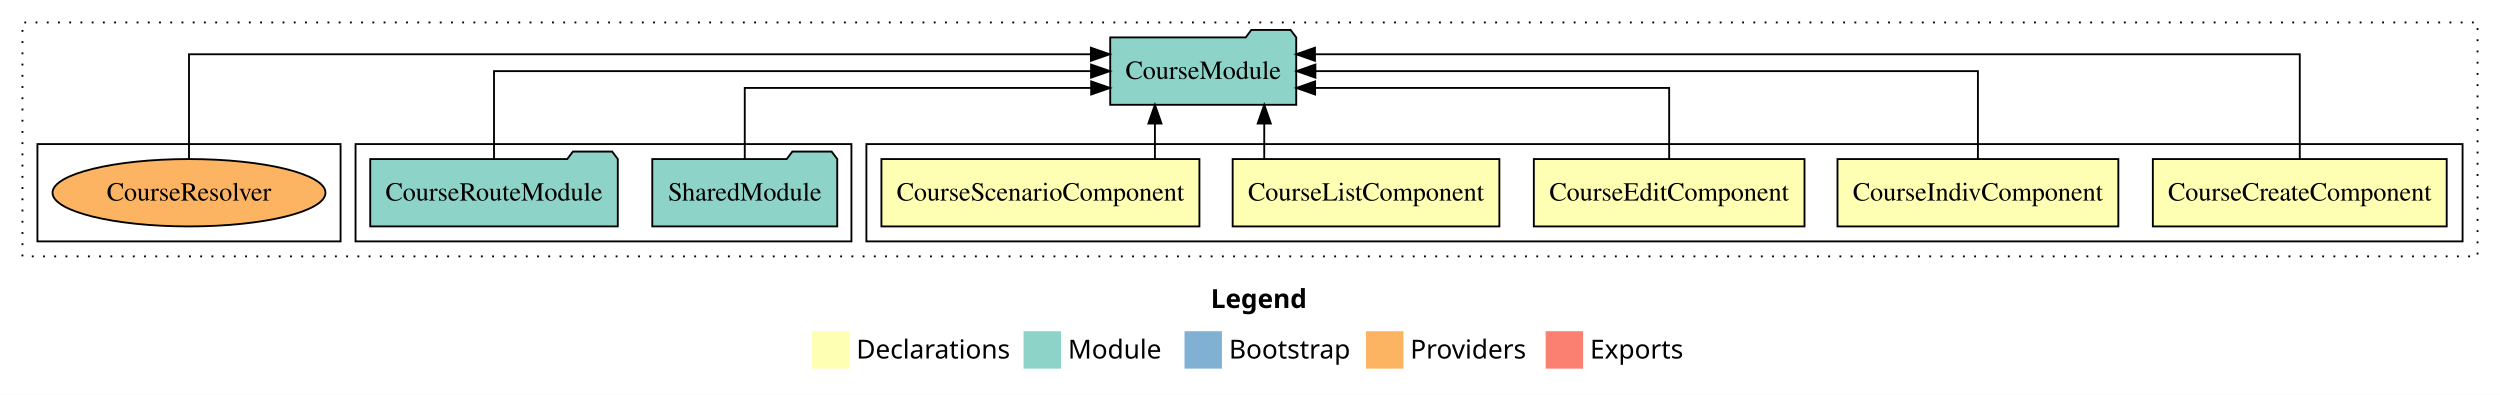
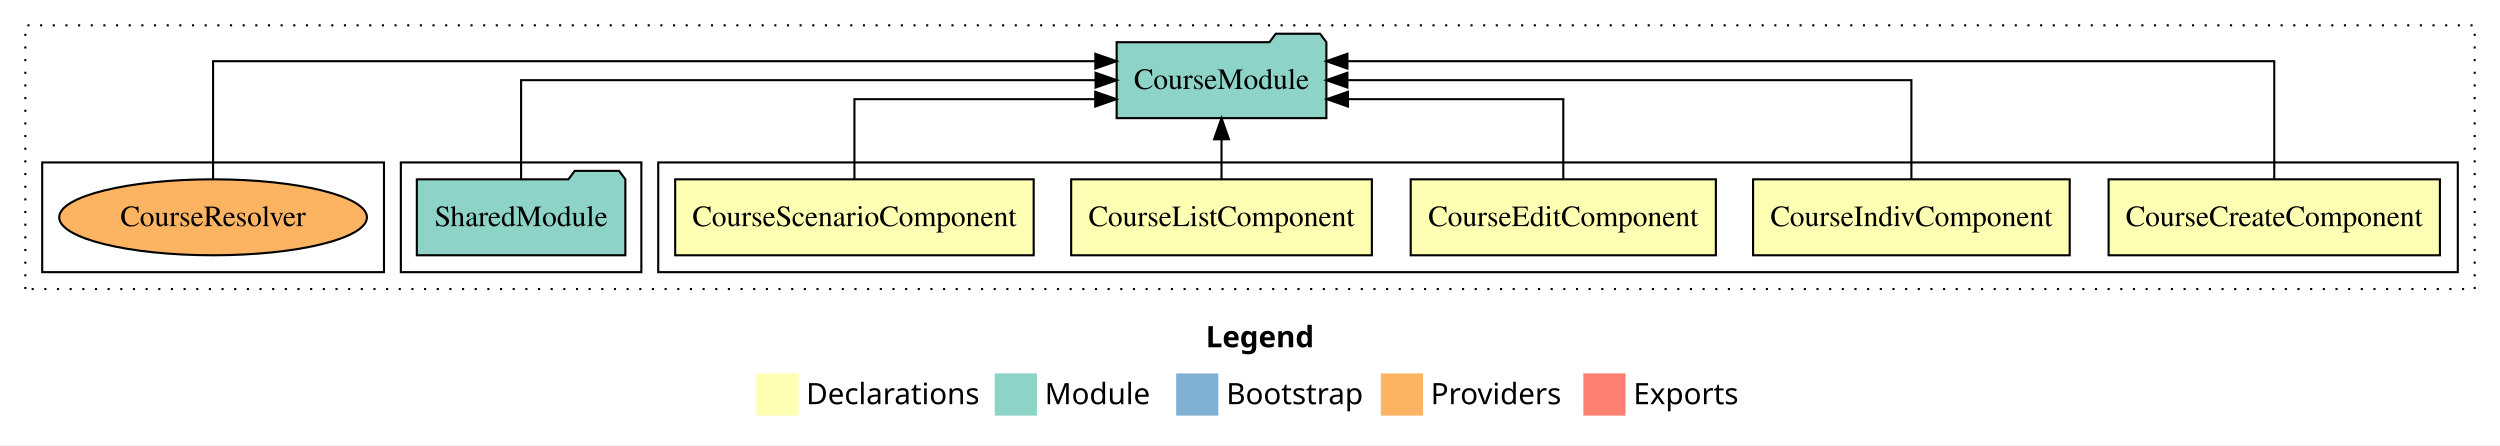
- <svg xmlns="http://www.w3.org/2000/svg" width="1336pt" height="211pt" viewBox="0.00 0.00 1336.00 211.00">
+ <svg xmlns="http://www.w3.org/2000/svg" width="1185pt" height="211pt" viewBox="0.00 0.00 1185.00 211.00">
  <g id="graph0" class="graph" transform="scale(1 1) rotate(0) translate(4 207)">
-     <polygon fill="#ffffff" stroke="transparent" points="-4,4 -4,-207 1332,-207 1332,4 -4,4" />
-     <text text-anchor="start" x="643.009" y="-42.4" font-family="sans-serif" font-weight="bold" font-size="14.00" fill="#000000">Legend</text>
-     <polygon fill="#ffffb3" stroke="transparent" points="430,-10 430,-30 450,-30 450,-10 430,-10" />
-     <text text-anchor="start" x="453.629" y="-15.4" font-family="sans-serif" font-size="14.00" fill="#000000">  Declarations</text>
-     <polygon fill="#8dd3c7" stroke="transparent" points="543,-10 543,-30 563,-30 563,-10 543,-10" />
-     <text text-anchor="start" x="566.725" y="-15.4" font-family="sans-serif" font-size="14.00" fill="#000000">  Module</text>
-     <polygon fill="#80b1d3" stroke="transparent" points="629,-10 629,-30 649,-30 649,-10 629,-10" />
-     <text text-anchor="start" x="652.781" y="-15.4" font-family="sans-serif" font-size="14.00" fill="#000000">  Bootstrap</text>
-     <polygon fill="#fdb462" stroke="transparent" points="726,-10 726,-30 746,-30 746,-10 726,-10" />
-     <text text-anchor="start" x="749.673" y="-15.4" font-family="sans-serif" font-size="14.00" fill="#000000">  Providers</text>
-     <polygon fill="#fb8072" stroke="transparent" points="822,-10 822,-30 842,-30 842,-10 822,-10" />
-     <text text-anchor="start" x="845.726" y="-15.4" font-family="sans-serif" font-size="14.00" fill="#000000">  Exports</text>
+     <polygon fill="#ffffff" stroke="transparent" points="-4,4 -4,-207 1181,-207 1181,4 -4,4" />
+     <text text-anchor="start" x="567.509" y="-42.4" font-family="sans-serif" font-weight="bold" font-size="14.00" fill="#000000">Legend</text>
+     <polygon fill="#ffffb3" stroke="transparent" points="354.5,-10 354.5,-30 374.5,-30 374.5,-10 354.5,-10" />
+     <text text-anchor="start" x="378.129" y="-15.4" font-family="sans-serif" font-size="14.00" fill="#000000">  Declarations</text>
+     <polygon fill="#8dd3c7" stroke="transparent" points="467.5,-10 467.5,-30 487.5,-30 487.5,-10 467.5,-10" />
+     <text text-anchor="start" x="491.225" y="-15.4" font-family="sans-serif" font-size="14.00" fill="#000000">  Module</text>
+     <polygon fill="#80b1d3" stroke="transparent" points="553.5,-10 553.5,-30 573.5,-30 573.5,-10 553.5,-10" />
+     <text text-anchor="start" x="577.281" y="-15.4" font-family="sans-serif" font-size="14.00" fill="#000000">  Bootstrap</text>
+     <polygon fill="#fdb462" stroke="transparent" points="650.5,-10 650.5,-30 670.5,-30 670.5,-10 650.5,-10" />
+     <text text-anchor="start" x="674.173" y="-15.4" font-family="sans-serif" font-size="14.00" fill="#000000">  Providers</text>
+     <polygon fill="#fb8072" stroke="transparent" points="746.5,-10 746.5,-30 766.5,-30 766.5,-10 746.5,-10" />
+     <text text-anchor="start" x="770.226" y="-15.4" font-family="sans-serif" font-size="14.00" fill="#000000">  Exports</text>
    <g id="clust1" class="cluster">
-       <polygon fill="none" stroke="#000000" stroke-dasharray="1,5" points="8,-70 8,-195 1320,-195 1320,-70 8,-70" />
+       <polygon fill="none" stroke="#000000" stroke-dasharray="1,5" points="8,-70 8,-195 1169,-195 1169,-70 8,-70" />
    </g>
    <g id="clust2" class="cluster">
-       <polygon fill="none" stroke="#000000" points="459,-78 459,-130 1312,-130 1312,-78 459,-78" />
+       <polygon fill="none" stroke="#000000" points="308,-78 308,-130 1161,-130 1161,-78 308,-78" />
    </g>
    <g id="clust8" class="cluster">
-       <polygon fill="none" stroke="#000000" points="186,-78 186,-130 451,-130 451,-78 186,-78" />
+       <polygon fill="none" stroke="#000000" points="186,-78 186,-130 300,-130 300,-78 186,-78" />
    </g>
    <g id="clust11" class="cluster">
      <polygon fill="none" stroke="#000000" points="16,-78 16,-130 178,-130 178,-78 16,-78" />
    </g>
    <g id="node1" class="node">
-       <polygon fill="#ffffb3" stroke="#000000" points="1303.521,-122 1146.479,-122 1146.479,-86 1303.521,-86 1303.521,-122" />
-       <text text-anchor="middle" x="1225" y="-99.8" font-family="Times,serif" font-size="14.00" fill="#000000">CourseCreateComponent</text>
+       <polygon fill="#ffffb3" stroke="#000000" points="1152.521,-122 995.479,-122 995.479,-86 1152.521,-86 1152.521,-122" />
+       <text text-anchor="middle" x="1074" y="-99.8" font-family="Times,serif" font-size="14.00" fill="#000000">CourseCreateComponent</text>
    </g>
    <g id="node6" class="node">
-       <polygon fill="#8dd3c7" stroke="#000000" points="688.706,-187 685.706,-191 664.706,-191 661.706,-187 589.294,-187 589.294,-151 688.706,-151 688.706,-187" />
-       <text text-anchor="middle" x="639" y="-164.8" font-family="Times,serif" font-size="14.00" fill="#000000">CourseModule</text>
+       <polygon fill="#8dd3c7" stroke="#000000" points="624.706,-187 621.706,-191 600.706,-191 597.706,-187 525.294,-187 525.294,-151 624.706,-151 624.706,-187" />
+       <text text-anchor="middle" x="575" y="-164.8" font-family="Times,serif" font-size="14.00" fill="#000000">CourseModule</text>
    </g>
    <g id="edge1" class="edge">
-       <path fill="none" stroke="#000000" d="M1225,-122.292C1225,-144.206 1225,-178 1225,-178 1225,-178 698.709,-178 698.709,-178" />
-       <polygon fill="#000000" stroke="#000000" points="698.709,-174.5 688.709,-178 698.709,-181.5 698.709,-174.5" />
+       <path fill="none" stroke="#000000" d="M1074,-122.292C1074,-144.206 1074,-178 1074,-178 1074,-178 634.67,-178 634.67,-178" />
+       <polygon fill="#000000" stroke="#000000" points="634.67,-174.5 624.67,-178 634.67,-181.5 634.67,-174.5" />
    </g>
    <g id="node2" class="node">
-       <polygon fill="#ffffb3" stroke="#000000" points="1128.041,-122 977.959,-122 977.959,-86 1128.041,-86 1128.041,-122" />
-       <text text-anchor="middle" x="1053" y="-99.8" font-family="Times,serif" font-size="14.00" fill="#000000">CourseIndivComponent</text>
+       <polygon fill="#ffffb3" stroke="#000000" points="977.041,-122 826.959,-122 826.959,-86 977.041,-86 977.041,-122" />
+       <text text-anchor="middle" x="902" y="-99.8" font-family="Times,serif" font-size="14.00" fill="#000000">CourseIndivComponent</text>
    </g>
    <g id="edge2" class="edge">
-       <path fill="none" stroke="#000000" d="M1053,-122.106C1053,-141.339 1053,-169 1053,-169 1053,-169 698.938,-169 698.938,-169" />
-       <polygon fill="#000000" stroke="#000000" points="698.938,-165.5 688.938,-169 698.938,-172.5 698.938,-165.5" />
+       <path fill="none" stroke="#000000" d="M902,-122.106C902,-141.339 902,-169 902,-169 902,-169 634.664,-169 634.664,-169" />
+       <polygon fill="#000000" stroke="#000000" points="634.664,-165.5 624.664,-169 634.664,-172.5 634.664,-165.5" />
    </g>
    <g id="node3" class="node">
-       <polygon fill="#ffffb3" stroke="#000000" points="960.323,-122 815.677,-122 815.677,-86 960.323,-86 960.323,-122" />
-       <text text-anchor="middle" x="888" y="-99.8" font-family="Times,serif" font-size="14.00" fill="#000000">CourseEditComponent</text>
+       <polygon fill="#ffffb3" stroke="#000000" points="809.323,-122 664.677,-122 664.677,-86 809.323,-86 809.323,-122" />
+       <text text-anchor="middle" x="737" y="-99.8" font-family="Times,serif" font-size="14.00" fill="#000000">CourseEditComponent</text>
    </g>
    <g id="edge3" class="edge">
-       <path fill="none" stroke="#000000" d="M888,-122.027C888,-138.398 888,-160 888,-160 888,-160 698.79,-160 698.79,-160" />
-       <polygon fill="#000000" stroke="#000000" points="698.79,-156.5 688.79,-160 698.79,-163.5 698.79,-156.5" />
+       <path fill="none" stroke="#000000" d="M737,-122.027C737,-138.398 737,-160 737,-160 737,-160 634.927,-160 634.927,-160" />
+       <polygon fill="#000000" stroke="#000000" points="634.927,-156.5 624.927,-160 634.927,-163.5 634.927,-156.5" />
    </g>
    <g id="node4" class="node">
-       <polygon fill="#ffffb3" stroke="#000000" points="797.267,-122 654.733,-122 654.733,-86 797.267,-86 797.267,-122" />
-       <text text-anchor="middle" x="726" y="-99.8" font-family="Times,serif" font-size="14.00" fill="#000000">CourseListComponent</text>
+       <polygon fill="#ffffb3" stroke="#000000" points="646.267,-122 503.733,-122 503.733,-86 646.267,-86 646.267,-122" />
+       <text text-anchor="middle" x="575" y="-99.8" font-family="Times,serif" font-size="14.00" fill="#000000">CourseListComponent</text>
    </g>
    <g id="edge4" class="edge">
-       <path fill="none" stroke="#000000" d="M671.61,-122.106C671.61,-122.106 671.61,-140.991 671.61,-140.991" />
-       <polygon fill="#000000" stroke="#000000" points="668.11,-140.991 671.61,-150.991 675.11,-140.991 668.11,-140.991" />
+       <path fill="none" stroke="#000000" d="M575,-122.106C575,-122.106 575,-140.991 575,-140.991" />
+       <polygon fill="#000000" stroke="#000000" points="571.5,-140.991 575,-150.991 578.5,-140.991 571.5,-140.991" />
    </g>
    <g id="node5" class="node">
-       <polygon fill="#ffffb3" stroke="#000000" points="636.966,-122 467.034,-122 467.034,-86 636.966,-86 636.966,-122" />
-       <text text-anchor="middle" x="552" y="-99.8" font-family="Times,serif" font-size="14.00" fill="#000000">CourseScenarioComponent</text>
+       <polygon fill="#ffffb3" stroke="#000000" points="485.966,-122 316.034,-122 316.034,-86 485.966,-86 485.966,-122" />
+       <text text-anchor="middle" x="401" y="-99.8" font-family="Times,serif" font-size="14.00" fill="#000000">CourseScenarioComponent</text>
    </g>
    <g id="edge5" class="edge">
-       <path fill="none" stroke="#000000" d="M613.19,-122.106C613.19,-122.106 613.19,-140.991 613.19,-140.991" />
-       <polygon fill="#000000" stroke="#000000" points="609.69,-140.991 613.19,-150.991 616.69,-140.991 609.69,-140.991" />
+       <path fill="none" stroke="#000000" d="M401,-122.027C401,-138.398 401,-160 401,-160 401,-160 515.139,-160 515.139,-160" />
+       <polygon fill="#000000" stroke="#000000" points="515.139,-163.5 525.139,-160 515.139,-156.5 515.139,-163.5" />
    </g>
    <g id="node7" class="node">
-       <polygon fill="#8dd3c7" stroke="#000000" points="443.423,-122 440.423,-126 419.423,-126 416.423,-122 344.577,-122 344.577,-86 443.423,-86 443.423,-122" />
-       <text text-anchor="middle" x="394" y="-99.8" font-family="Times,serif" font-size="14.00" fill="#000000">SharedModule</text>
+       <polygon fill="#8dd3c7" stroke="#000000" points="292.423,-122 289.423,-126 268.423,-126 265.423,-122 193.577,-122 193.577,-86 292.423,-86 292.423,-122" />
+       <text text-anchor="middle" x="243" y="-99.8" font-family="Times,serif" font-size="14.00" fill="#000000">SharedModule</text>
    </g>
    <g id="edge6" class="edge">
-       <path fill="none" stroke="#000000" d="M394,-122.027C394,-138.398 394,-160 394,-160 394,-160 579.125,-160 579.125,-160" />
-       <polygon fill="#000000" stroke="#000000" points="579.125,-163.5 589.125,-160 579.125,-156.5 579.125,-163.5" />
+       <path fill="none" stroke="#000000" d="M243,-122.106C243,-141.339 243,-169 243,-169 243,-169 515.296,-169 515.296,-169" />
+       <polygon fill="#000000" stroke="#000000" points="515.296,-172.5 525.296,-169 515.296,-165.5 515.296,-172.5" />
    </g>
    <g id="node8" class="node">
-       <polygon fill="#8dd3c7" stroke="#000000" points="326.149,-122 323.149,-126 302.149,-126 299.149,-122 193.851,-122 193.851,-86 326.149,-86 326.149,-122" />
-       <text text-anchor="middle" x="260" y="-99.8" font-family="Times,serif" font-size="14.00" fill="#000000">CourseRouteModule</text>
-     </g>
-     <g id="edge7" class="edge">
-       <path fill="none" stroke="#000000" d="M260,-122.106C260,-141.339 260,-169 260,-169 260,-169 579.063,-169 579.063,-169" />
-       <polygon fill="#000000" stroke="#000000" points="579.063,-172.5 589.063,-169 579.063,-165.5 579.063,-172.5" />
-     </g>
-     <g id="node9" class="node">
      <ellipse fill="#fdb462" stroke="#000000" cx="97" cy="-104" rx="72.931" ry="18" />
      <text text-anchor="middle" x="97" y="-99.8" font-family="Times,serif" font-size="14.00" fill="#000000">CourseResolver</text>
    </g>
-     <g id="edge8" class="edge">
-       <path fill="none" stroke="#000000" d="M97,-122.292C97,-144.206 97,-178 97,-178 97,-178 578.981,-178 578.981,-178" />
-       <polygon fill="#000000" stroke="#000000" points="578.981,-181.5 588.981,-178 578.981,-174.5 578.981,-181.5" />
+     <g id="edge7" class="edge">
+       <path fill="none" stroke="#000000" d="M97,-122.292C97,-144.206 97,-178 97,-178 97,-178 515.198,-178 515.198,-178" />
+       <polygon fill="#000000" stroke="#000000" points="515.198,-181.5 525.198,-178 515.198,-174.5 515.198,-181.5" />
    </g>
  </g>
</svg>
